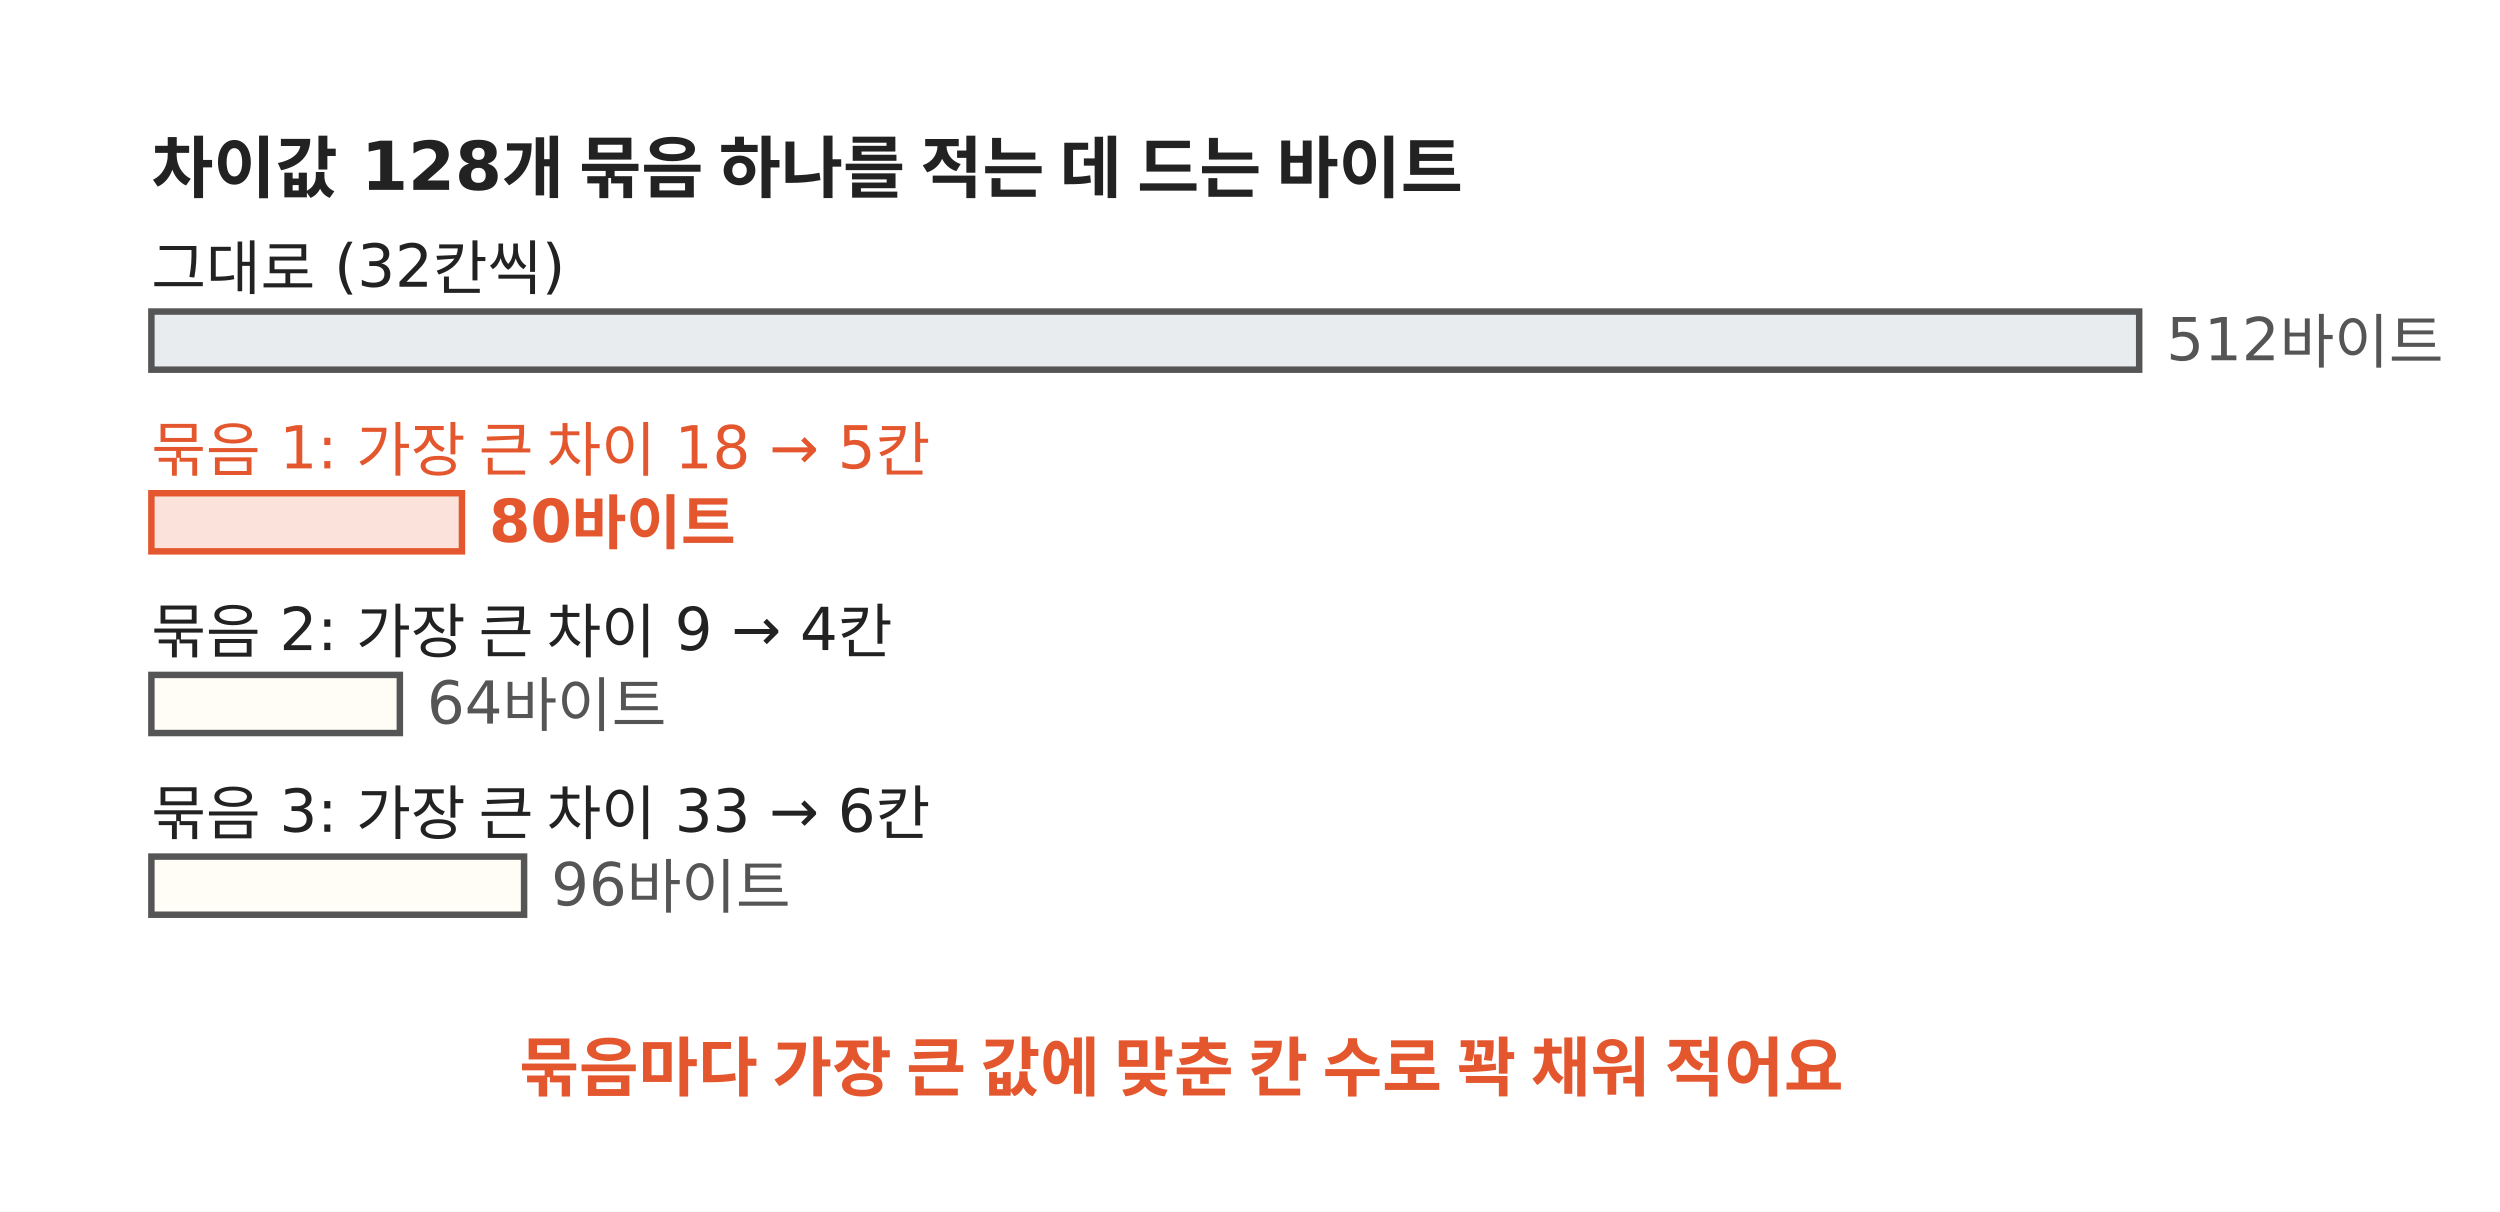
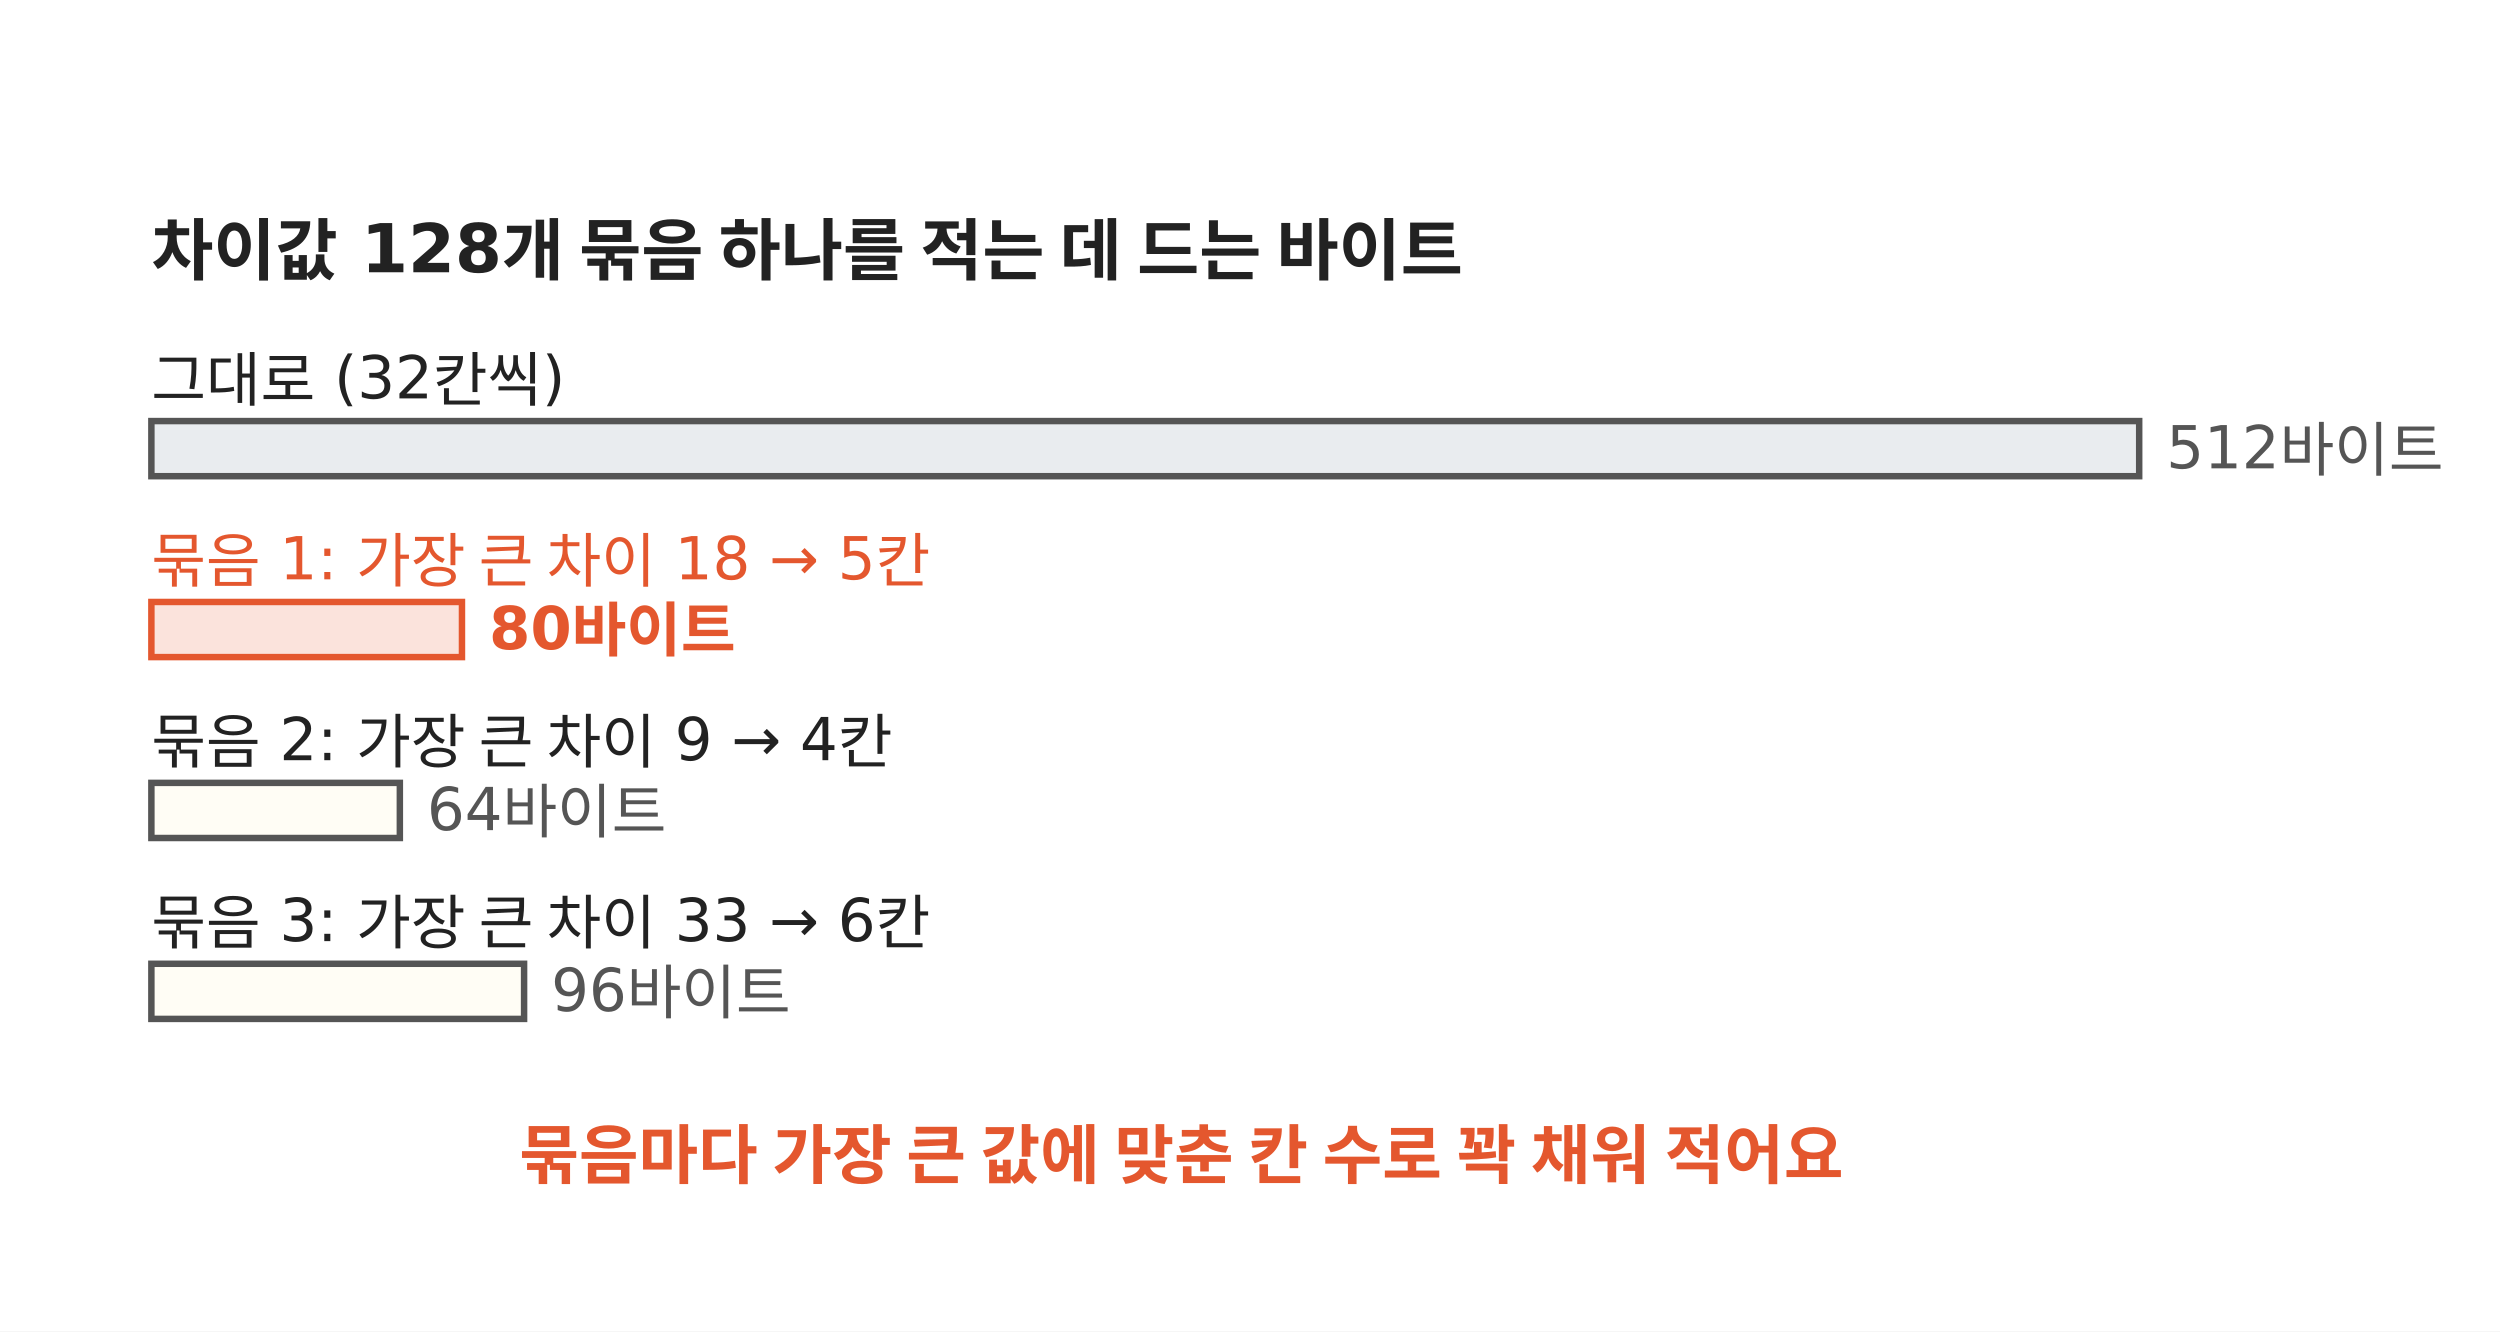
- <svg xmlns="http://www.w3.org/2000/svg" width="463.171pt" height="224.496pt" viewBox="0 0 463.171 224.496" version="1.1">
+ <svg xmlns="http://www.w3.org/2000/svg" width="463.171pt" height="246.672pt" viewBox="0 0 463.171 246.672" version="1.1">
  <defs>
    <style type="text/css">*{stroke-linejoin: round; stroke-linecap: butt}</style>
  </defs>
  <g id="figure_1">
    <g id="patch_1">
-       <path d="M 0 224.496  L 463.171 224.496  L 463.171 -0  L 0 -0  z " style="fill: #ffffff" />
+       <path d="M 0 246.672  L 463.171 246.672  L 463.171 0  L 0 0  z " style="fill: #ffffff" />
    </g>
    <g id="axes_1">
      <g id="patch_2">
-         <path d="M 28.044 68.49  L 396.324 68.49  L 396.324 57.719  L 28.044 57.719  z " clip-path="url(#p1974767c54)" style="fill: #e9ecef; stroke: #555555; stroke-width: 1.2; stroke-linejoin: miter" />
+         <path d="M 28.044 88.224  L 396.324 88.224  L 396.324 78.01  L 28.044 78.01  z " clip-path="url(#p51b853a0e0)" style="fill: #e9ecef; stroke: #555555; stroke-width: 1.2; stroke-linejoin: miter" />
      </g>
      <g id="patch_3">
-         <path d="M 28.044 102.15  L 85.588 102.15  L 85.588 91.379  L 28.044 91.379  z " clip-path="url(#p1974767c54)" style="fill: #fbe3dc; stroke: #e4572e; stroke-width: 1.2; stroke-linejoin: miter" />
+         <path d="M 28.044 121.74  L 85.588 121.74  L 85.588 111.526  L 28.044 111.526  z " clip-path="url(#p51b853a0e0)" style="fill: #fbe3dc; stroke: #e4572e; stroke-width: 1.2; stroke-linejoin: miter" />
      </g>
      <g id="patch_4">
-         <path d="M 28.044 135.81  L 74.079 135.81  L 74.079 125.039  L 28.044 125.039  z " clip-path="url(#p1974767c54)" style="fill: #fffdf5; stroke: #555555; stroke-width: 1.2; stroke-linejoin: miter" />
+         <path d="M 28.044 155.256  L 74.079 155.256  L 74.079 145.042  L 28.044 145.042  z " clip-path="url(#p51b853a0e0)" style="fill: #fffdf5; stroke: #555555; stroke-width: 1.2; stroke-linejoin: miter" />
      </g>
      <g id="patch_5">
-         <path d="M 28.044 169.47  L 97.097 169.47  L 97.097 158.699  L 28.044 158.699  z " clip-path="url(#p1974767c54)" style="fill: #fffdf5; stroke: #555555; stroke-width: 1.2; stroke-linejoin: miter" />
+         <path d="M 28.044 188.772  L 97.097 188.772  L 97.097 178.558  L 28.044 178.558  z " clip-path="url(#p51b853a0e0)" style="fill: #fffdf5; stroke: #555555; stroke-width: 1.2; stroke-linejoin: miter" />
      </g>
      <g id="text_1">
-         <text style="fill: #222222; font: 700 12.5px 'Apple SD Gothic Neo', 'Noto Sans KR', 'Malgun Gothic', 'DejaVu Sans', 'Bitstream Vera Sans', 'Computer Modern Sans Serif', 'Lucida Grande', 'Verdana', 'Geneva', 'Lucid', 'Arial', 'Helvetica', 'Avant Garde', sans-serif; text-anchor: start" x="28.044" y="35.603" transform="rotate(-0 28.044 35.60267)">차이값 128개 묶음 하나를 적는 데 드는 바이트</text>
+         <text style="fill: #222222; font: 700 12.5px 'Apple SD Gothic Neo', 'Noto Sans KR', 'Malgun Gothic', 'DejaVu Sans', 'Bitstream Vera Sans', 'Computer Modern Sans Serif', 'Lucida Grande', 'Verdana', 'Geneva', 'Lucid', 'Arial', 'Helvetica', 'Avant Garde', sans-serif; text-anchor: start" x="28.044" y="50.867" transform="rotate(-0 28.044 50.86667)">차이값 128개 묶음 하나를 적는 데 드는 바이트</text>
      </g>
      <g id="text_2">
-         <text style="fill: #222222; font: 11px 'Apple SD Gothic Neo', 'Noto Sans KR', 'Malgun Gothic', 'DejaVu Sans', 'Bitstream Vera Sans', 'Computer Modern Sans Serif', 'Lucida Grande', 'Verdana', 'Geneva', 'Lucid', 'Arial', 'Helvetica', 'Avant Garde', sans-serif; text-anchor: start" x="28.044" y="53.619" transform="rotate(-0 28.044 53.61903)">그대로 (32칸씩)</text>
+         <text style="fill: #222222; font: 11px 'Apple SD Gothic Neo', 'Noto Sans KR', 'Malgun Gothic', 'DejaVu Sans', 'Bitstream Vera Sans', 'Computer Modern Sans Serif', 'Lucida Grande', 'Verdana', 'Geneva', 'Lucid', 'Arial', 'Helvetica', 'Avant Garde', sans-serif; text-anchor: start" x="28.044" y="74.31" transform="rotate(-0 28.044 74.31003)">그대로 (32칸씩)</text>
      </g>
      <g id="text_3">
-         <text style="fill: #555555; font: 11px 'Apple SD Gothic Neo', 'Noto Sans KR', 'Malgun Gothic', 'DejaVu Sans', 'Bitstream Vera Sans', 'Computer Modern Sans Serif', 'Lucida Grande', 'Verdana', 'Geneva', 'Lucid', 'Arial', 'Helvetica', 'Avant Garde', sans-serif; text-anchor: start" x="401.346" y="66.746" transform="rotate(-0 401.346 66.74643)">512바이트</text>
+         <text style="fill: #555555; font: 11px 'Apple SD Gothic Neo', 'Noto Sans KR', 'Malgun Gothic', 'DejaVu Sans', 'Bitstream Vera Sans', 'Computer Modern Sans Serif', 'Lucida Grande', 'Verdana', 'Geneva', 'Lucid', 'Arial', 'Helvetica', 'Avant Garde', sans-serif; text-anchor: start" x="401.346" y="86.759" transform="rotate(-0 401.346 86.75883)">512바이트</text>
      </g>
      <g id="text_4">
-         <text style="fill: #e4572e; font: 11px 'Apple SD Gothic Neo', 'Noto Sans KR', 'Malgun Gothic', 'DejaVu Sans', 'Bitstream Vera Sans', 'Computer Modern Sans Serif', 'Lucida Grande', 'Verdana', 'Geneva', 'Lucid', 'Arial', 'Helvetica', 'Avant Garde', sans-serif; text-anchor: start" x="28.044" y="87.279" transform="rotate(-0 28.044 87.27903)">묶음 1: 가장 큰 차이 18 → 5칸</text>
+         <text style="fill: #e4572e; font: 11px 'Apple SD Gothic Neo', 'Noto Sans KR', 'Malgun Gothic', 'DejaVu Sans', 'Bitstream Vera Sans', 'Computer Modern Sans Serif', 'Lucida Grande', 'Verdana', 'Geneva', 'Lucid', 'Arial', 'Helvetica', 'Avant Garde', sans-serif; text-anchor: start" x="28.044" y="107.826" transform="rotate(-0 28.044 107.826)">묶음 1: 가장 큰 차이 18 → 5칸</text>
      </g>
      <g id="text_5">
-         <text style="fill: #e4572e; font: 700 11px 'Apple SD Gothic Neo', 'Noto Sans KR', 'Malgun Gothic', 'DejaVu Sans', 'Bitstream Vera Sans', 'Computer Modern Sans Serif', 'Lucida Grande', 'Verdana', 'Geneva', 'Lucid', 'Arial', 'Helvetica', 'Avant Garde', sans-serif; text-anchor: start" x="90.61" y="100.406" transform="rotate(-0 90.60975 100.4064)">80바이트</text>
+         <text style="fill: #e4572e; font: 700 11px 'Apple SD Gothic Neo', 'Noto Sans KR', 'Malgun Gothic', 'DejaVu Sans', 'Bitstream Vera Sans', 'Computer Modern Sans Serif', 'Lucida Grande', 'Verdana', 'Geneva', 'Lucid', 'Arial', 'Helvetica', 'Avant Garde', sans-serif; text-anchor: start" x="90.61" y="120.275" transform="rotate(-0 90.60975 120.2748)">80바이트</text>
      </g>
      <g id="text_6">
-         <text style="fill: #222222; font: 11px 'Apple SD Gothic Neo', 'Noto Sans KR', 'Malgun Gothic', 'DejaVu Sans', 'Bitstream Vera Sans', 'Computer Modern Sans Serif', 'Lucida Grande', 'Verdana', 'Geneva', 'Lucid', 'Arial', 'Helvetica', 'Avant Garde', sans-serif; text-anchor: start" x="28.044" y="120.939" transform="rotate(-0 28.044 120.939)">묶음 2: 가장 큰 차이 9 → 4칸</text>
+         <text style="fill: #222222; font: 11px 'Apple SD Gothic Neo', 'Noto Sans KR', 'Malgun Gothic', 'DejaVu Sans', 'Bitstream Vera Sans', 'Computer Modern Sans Serif', 'Lucida Grande', 'Verdana', 'Geneva', 'Lucid', 'Arial', 'Helvetica', 'Avant Garde', sans-serif; text-anchor: start" x="28.044" y="141.342" transform="rotate(-0 28.044 141.342)">묶음 2: 가장 큰 차이 9 → 4칸</text>
      </g>
      <g id="text_7">
-         <text style="fill: #555555; font: 11px 'Apple SD Gothic Neo', 'Noto Sans KR', 'Malgun Gothic', 'DejaVu Sans', 'Bitstream Vera Sans', 'Computer Modern Sans Serif', 'Lucida Grande', 'Verdana', 'Geneva', 'Lucid', 'Arial', 'Helvetica', 'Avant Garde', sans-serif; text-anchor: start" x="79.101" y="134.066" transform="rotate(-0 79.101 134.0664)">64바이트</text>
+         <text style="fill: #555555; font: 11px 'Apple SD Gothic Neo', 'Noto Sans KR', 'Malgun Gothic', 'DejaVu Sans', 'Bitstream Vera Sans', 'Computer Modern Sans Serif', 'Lucida Grande', 'Verdana', 'Geneva', 'Lucid', 'Arial', 'Helvetica', 'Avant Garde', sans-serif; text-anchor: start" x="79.101" y="153.791" transform="rotate(-0 79.101 153.7908)">64바이트</text>
      </g>
      <g id="text_8">
-         <text style="fill: #222222; font: 11px 'Apple SD Gothic Neo', 'Noto Sans KR', 'Malgun Gothic', 'DejaVu Sans', 'Bitstream Vera Sans', 'Computer Modern Sans Serif', 'Lucida Grande', 'Verdana', 'Geneva', 'Lucid', 'Arial', 'Helvetica', 'Avant Garde', sans-serif; text-anchor: start" x="28.044" y="154.599" transform="rotate(-0 28.044 154.599)">묶음 3: 가장 큰 차이 33 → 6칸</text>
+         <text style="fill: #222222; font: 11px 'Apple SD Gothic Neo', 'Noto Sans KR', 'Malgun Gothic', 'DejaVu Sans', 'Bitstream Vera Sans', 'Computer Modern Sans Serif', 'Lucida Grande', 'Verdana', 'Geneva', 'Lucid', 'Arial', 'Helvetica', 'Avant Garde', sans-serif; text-anchor: start" x="28.044" y="174.858" transform="rotate(-0 28.044 174.858)">묶음 3: 가장 큰 차이 33 → 6칸</text>
      </g>
      <g id="text_9">
-         <text style="fill: #555555; font: 11px 'Apple SD Gothic Neo', 'Noto Sans KR', 'Malgun Gothic', 'DejaVu Sans', 'Bitstream Vera Sans', 'Computer Modern Sans Serif', 'Lucida Grande', 'Verdana', 'Geneva', 'Lucid', 'Arial', 'Helvetica', 'Avant Garde', sans-serif; text-anchor: start" x="102.118" y="167.726" transform="rotate(-0 102.1185 167.7264)">96바이트</text>
+         <text style="fill: #555555; font: 11px 'Apple SD Gothic Neo', 'Noto Sans KR', 'Malgun Gothic', 'DejaVu Sans', 'Bitstream Vera Sans', 'Computer Modern Sans Serif', 'Lucida Grande', 'Verdana', 'Geneva', 'Lucid', 'Arial', 'Helvetica', 'Avant Garde', sans-serif; text-anchor: start" x="102.118" y="187.307" transform="rotate(-0 102.1185 187.3068)">96바이트</text>
      </g>
      <g id="text_10">
-         <text style="fill: #e4572e; font: 700 12px 'Apple SD Gothic Neo', 'Noto Sans KR', 'Malgun Gothic', 'DejaVu Sans', 'Bitstream Vera Sans', 'Computer Modern Sans Serif', 'Lucida Grande', 'Verdana', 'Geneva', 'Lucid', 'Arial', 'Helvetica', 'Avant Garde', sans-serif; text-anchor: middle" x="218.88" y="202.084" transform="rotate(-0 218.88 202.0841)">묶음마다 가장 큰 값에 맞춘 칸 수로 꽉 채워 적어요</text>
+         <text style="fill: #e4572e; font: 700 12px 'Apple SD Gothic Neo', 'Noto Sans KR', 'Malgun Gothic', 'DejaVu Sans', 'Bitstream Vera Sans', 'Computer Modern Sans Serif', 'Lucida Grande', 'Verdana', 'Geneva', 'Lucid', 'Arial', 'Helvetica', 'Avant Garde', sans-serif; text-anchor: middle" x="218.88" y="218.311" transform="rotate(-0 218.88 218.3111)">묶음마다 가장 큰 값에 맞춘 칸 수로 꽉 채워 적어요</text>
      </g>
    </g>
  </g>
  <defs>
-     <clipPath id="p1974767c54">
-       <rect x="18" y="18" width="401.76" height="188.496" />
+     <clipPath id="p51b853a0e0">
+       <rect x="18" y="18" width="401.76" height="210.672" />
    </clipPath>
  </defs>
</svg>
